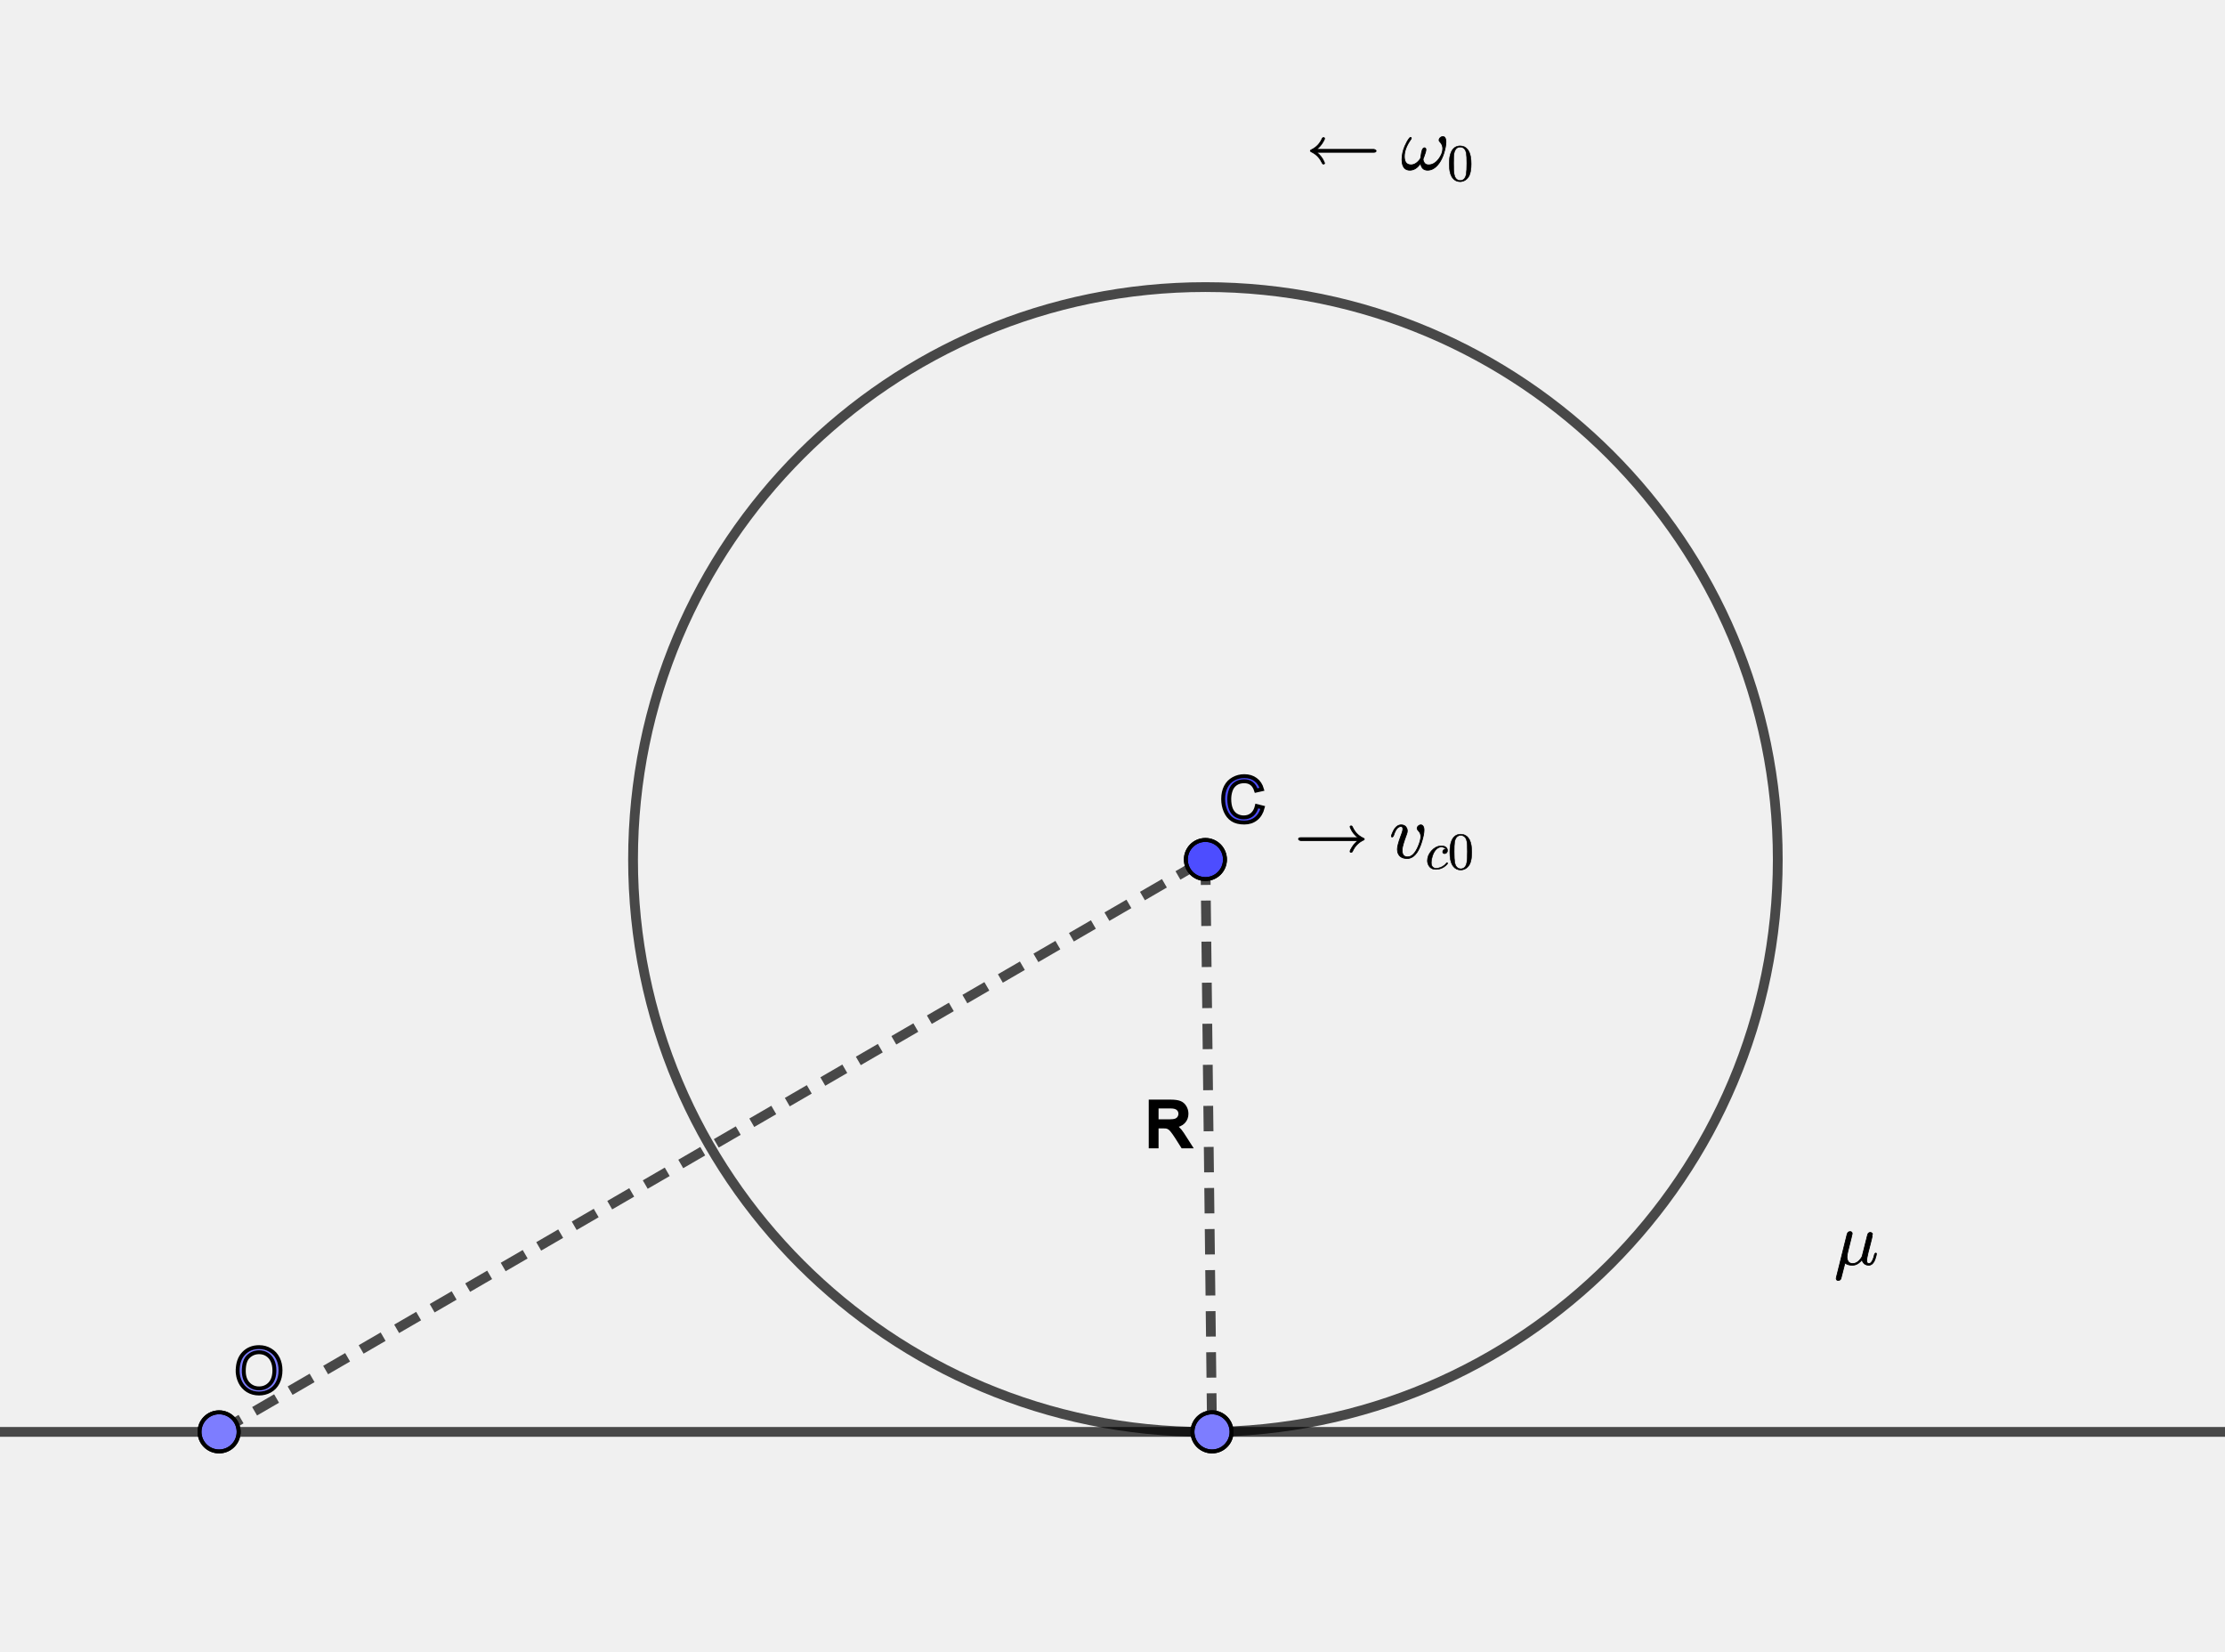
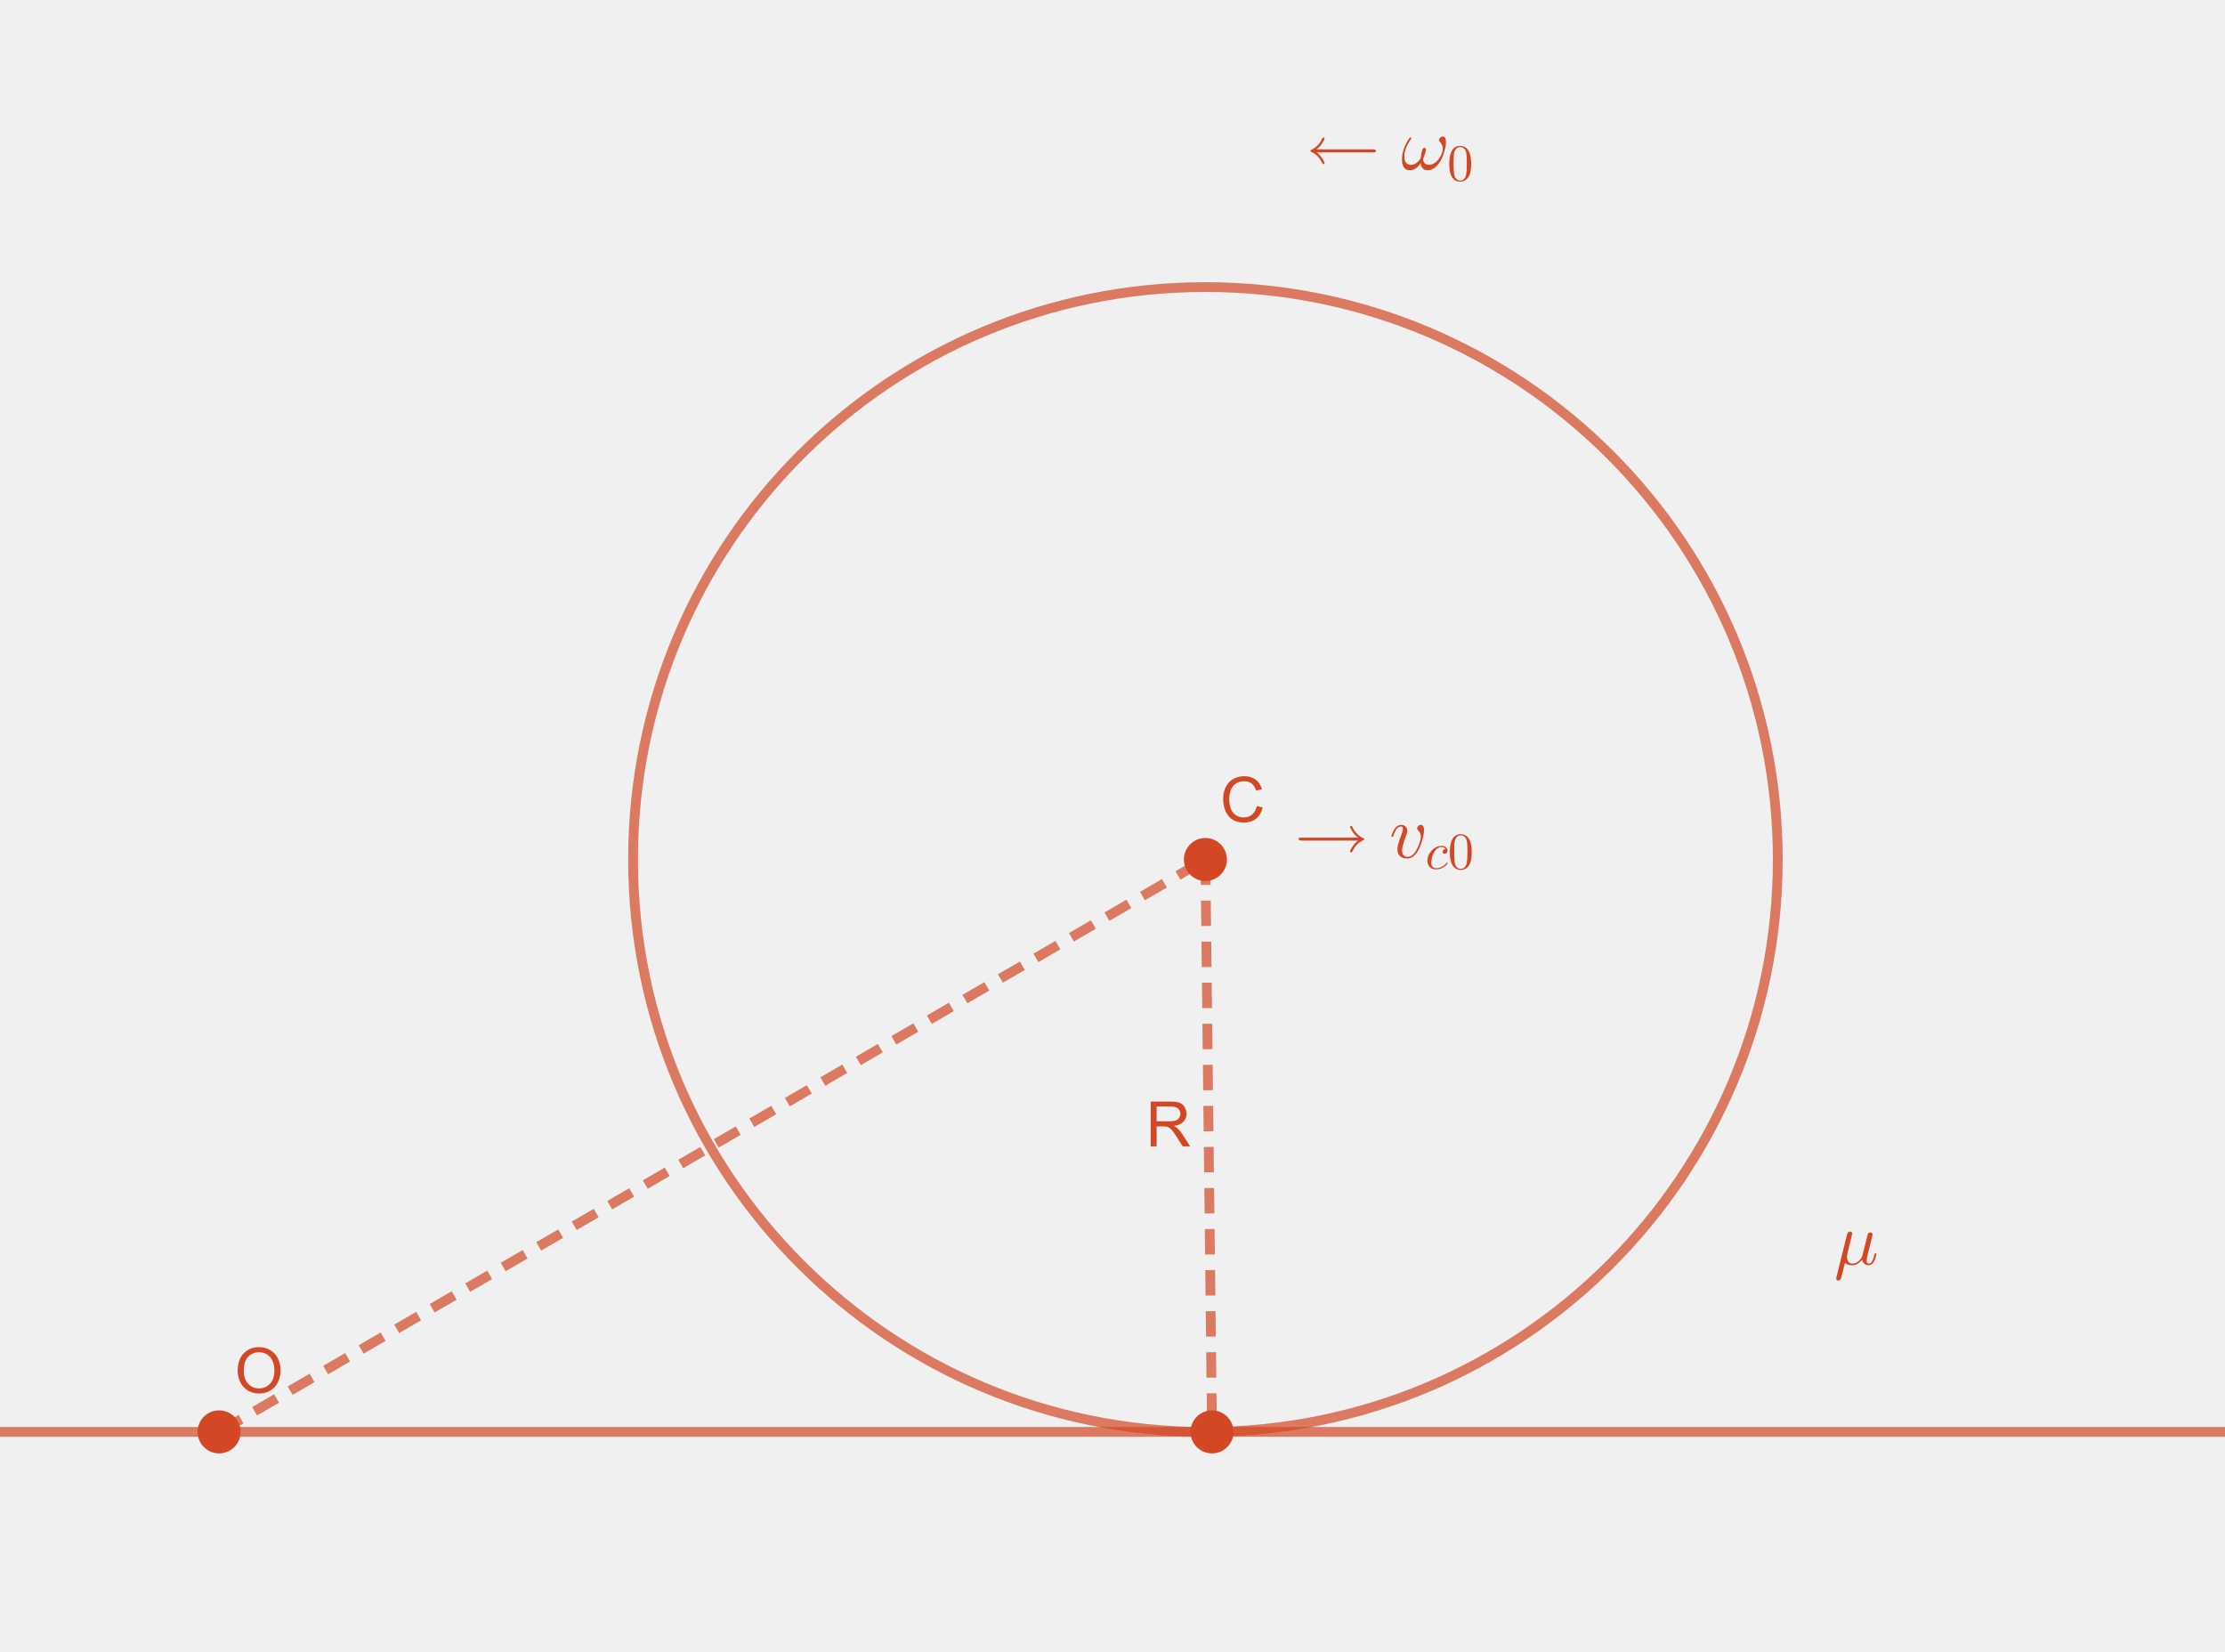
<svg xmlns="http://www.w3.org/2000/svg" width="529.446" height="392.904" baseProfile="full" viewBox="0 0 569 422">
-   <style>
-     /* 默认亮色模式样式 */
-     path, rect, circle {
-     
-       stroke: #000;
-     }
-     /* 暗色模式适配 */
-     @media (prefers-color-scheme: dark) {
-       path, rect, circle {
-         
-         stroke: #fff;
-       }
-     }
-   </style>
  <g stroke-linecap="square" stroke-miterlimit="10">
-     <g fill="none" stroke="#000" stroke-linecap="round" stroke-linejoin="round" stroke-opacity=".698" stroke-width="2.5" clip-path="url(#clip1)">
+     <g fill="none" stroke="#d34724" stroke-linecap="round" stroke-linejoin="round" stroke-opacity=".698" stroke-width="2.5" clip-path="url(#clip1)">
      <path d="M454.63 219.65c0 80.84-65.53 146.37-146.37 146.37s-146.37-65.53-146.37-146.37S227.42 73.28 308.26 73.28s146.37 65.53 146.37 146.37" />
    </g>
-     <g fill="none" stroke="#000" stroke-linecap="round" stroke-linejoin="round" stroke-opacity=".698" stroke-width="2.5" clip-path="url(#clip2)">
+     <g fill="none" stroke="#d34724" stroke-linecap="round" stroke-linejoin="round" stroke-opacity=".698" stroke-width="2.5" clip-path="url(#clip2)">
      <path d="M-5 366.01h580" />
    </g>
-     <g fill="none" stroke="#000" stroke-dasharray="6.5,4" stroke-linecap="butt" stroke-linejoin="round" stroke-opacity=".698" stroke-width="2.5" clip-path="url(#clip3)">
+     <g fill="none" stroke="#d34724" stroke-dasharray="6.5,4" stroke-linecap="butt" stroke-linejoin="round" stroke-opacity=".698" stroke-width="2.5" clip-path="url(#clip3)">
      <path d="M56.027 366.01 308.26 219.65" />
    </g>
-     <g clip-path="url(#clip4)">
+     <g fill="#d34724" clip-path="url(#clip4)">
      <path d="M294.27 293v-11.45h5.07q1.54 0 2.33.31.8.3 1.27 1.08.48.78.48 1.73 0 1.22-.8 2.06-.78.83-2.43 1.05.61.3.92.58.66.61 1.25 1.52l2 3.12h-1.91l-1.51-2.39q-.67-1.03-1.11-1.58-.42-.55-.77-.76-.33-.22-.68-.3-.26-.06-.85-.06h-1.75V293zm1.51-6.41h3.25q1.05 0 1.63-.2.59-.22.89-.69.31-.48.31-1.03 0-.81-.59-1.33-.6-.53-1.86-.53h-3.63z" />
    </g>
-     <g fill="none" stroke="#000" stroke-dasharray="6.5,4" stroke-linecap="butt" stroke-linejoin="round" stroke-opacity=".698" stroke-width="2.5" clip-path="url(#clip5)">
+     <g fill="none" stroke="#d34724" stroke-dasharray="6.5,4" stroke-linecap="butt" stroke-linejoin="round" stroke-opacity=".698" stroke-width="2.5" clip-path="url(#clip5)">
      <path d="m308.26 219.65 1.69 146.36" />
    </g>
-     <g fill="#7d7dff" clip-path="url(#clip6)">
+     <g fill="#d34724" clip-path="url(#clip6)">
      <path d="M314.95 366.01c0 2.76-2.24 5-5 5s-5-2.24-5-5 2.24-5 5-5 5 2.24 5 5" />
    </g>
-     <g fill="none" stroke="#000" stroke-linecap="round" stroke-linejoin="round" clip-path="url(#clip7)">
+     <g fill="none" stroke="#d34724" stroke-linecap="round" stroke-linejoin="round" clip-path="url(#clip7)">
      <path d="M314.95 366.01c0 2.76-2.24 5-5 5s-5-2.24-5-5 2.24-5 5-5 5 2.24 5 5" />
    </g>
-     <g fill="#4d4dff" clip-path="url(#clip8)">
+     <g fill="#d34724" clip-path="url(#clip8)">
      <path d="M313.26 219.65c0 2.76-2.24 5-5 5s-5-2.24-5-5 2.24-5 5-5 5 2.24 5 5" />
    </g>
-     <g fill="none" stroke="#000" stroke-linecap="round" stroke-linejoin="round" clip-path="url(#clip9)">
+     <g fill="none" stroke="#d34724" stroke-linecap="round" stroke-linejoin="round" clip-path="url(#clip9)">
      <path d="M313.26 219.65c0 2.76-2.24 5-5 5s-5-2.24-5-5 2.24-5 5-5 5 2.24 5 5" />
    </g>
-     <g fill="#4d4dff" clip-path="url(#clip10)">
+     <g fill="#d34724" clip-path="url(#clip10)">
      <path d="m321.41 205.98 1.51.38q-.47 1.87-1.72 2.86-1.23.98-3.01.98-1.86 0-3.02-.75-1.15-.76-1.76-2.18-.61-1.44-.61-3.08 0-1.8.68-3.13.69-1.33 1.94-2.01 1.27-.71 2.78-.71 1.72 0 2.89.88 1.18.87 1.64 2.47l-1.5.34q-.39-1.25-1.15-1.81-.75-.58-1.91-.58-1.31 0-2.2.64-.89.63-1.25 1.7t-.36 2.19q0 1.47.42 2.56.44 1.08 1.33 1.63.91.53 1.95.53 1.27 0 2.14-.73.89-.74 1.21-2.18" />
    </g>
-     <g fill="#7d7dff" clip-path="url(#clip11)">
+     <g fill="#d34724" clip-path="url(#clip11)">
      <path d="M61.027 366.01a5 5 0 1 1-10.001-.001 5 5 0 0 1 10.001.001" />
    </g>
-     <g fill="none" stroke="#000" stroke-linecap="round" stroke-linejoin="round" clip-path="url(#clip12)">
+     <g fill="none" stroke="#d34724" stroke-linecap="round" stroke-linejoin="round" clip-path="url(#clip12)">
      <path d="M61.027 366.01a5 5 0 1 1-10.001-.001 5 5 0 0 1 10.001.001" />
    </g>
-     <g fill="#7d7dff" clip-path="url(#clip13)">
+     <g fill="#d34724" clip-path="url(#clip13)">
      <path d="M60.781 350.42q0-2.86 1.531-4.47 1.532-1.61 3.954-1.61 1.578 0 2.843.77 1.282.75 1.953 2.11.672 1.34.672 3.06 0 1.75-.703 3.13-.703 1.37-2 2.09-1.281.7-2.781.7-1.609 0-2.891-.78-1.265-.8-1.921-2.14-.657-1.36-.657-2.86m1.563.02q0 2.08 1.109 3.26 1.109 1.19 2.797 1.19 1.703 0 2.812-1.2 1.11-1.21 1.11-3.41 0-1.4-.484-2.44-.469-1.04-1.376-1.62t-2.046-.58q-1.61 0-2.766 1.11t-1.156 3.69" />
    </g>
-     <g clip-path="url(#clip14)" transform="matrix(.19 0 0 .19 334 43.189)">
+     <g fill="#d34724" clip-path="url(#clip14)" transform="matrix(.19 0 0 .19 334 43.189)">
      <path d="M91-23H14.094q6.812 5 10.203 12.906.609 1.297.609 1.688 0 1.203-1.5 1.203-1.109 0-1.703-1.39-4.297-9.313-12.5-13.907l-2.297-1.203Q5.703-24.406 5.703-25t1-1.203q-.203.109.39-.203 10.11-4.797 14.704-15.391.5-1 1.609-1 1.5 0 1.5 1.203 0 1.5-2.906 6-3.297 5.188-7.906 8.594H91q3 .5 3.297 2 0 2-3.297 2" />
    </g>
-     <g clip-path="url(#clip15)" transform="matrix(.19 0 0 .19 358.28 43.189)">
+     <g fill="#d34724" clip-path="url(#clip15)" transform="matrix(.19 0 0 .19 358.28 43.189)">
      <path d="M26.406-8.203q-6.312 9.297-14.5 9.297-8.703 0-10.312-10-.297-2-.297-4.188 0-8.906 3.797-18 3.11-7.109 6.109-10.812 1-1.188 1.5-1.188 1.203 0 1.203 1.188 0 .5-1 1.906Q4.5-28 4.5-17.5q0 9.5 6.406 11.094 1.094.312 2.391.312 6.797 0 12.406-7.703.703-.703.891-2.703 1-7.297 2.109-10.094 1.297-2.5 2.797-2.5 1.906 0 2.094 2.297 0 2.797-2.797 10-.203.703-.5 1.297-.594 1.094-.594 1.594 0 2.812 2 5.5 1.797 2.312 5.5 2.312 7.703 0 13.891-8.312 5.109-7 5.109-13.594 0-5.094-3.5-8.703-1.5-1.297-1.5-2.703 0-2.5 2.703-4.094 1.094-.703 2.297-.703 3.703 0 4.203 5.406.094 1.094.094 1.703 0 6.391-3 15.797-2.5 7.703-6.406 13.094-6.797 9.297-15.297 9.297-8.094 0-9.391-9.297" />
    </g>
-     <g clip-path="url(#clip16)" transform="translate(370.1 46.039)scale(.133)">
+     <g fill="#d34724" clip-path="url(#clip16)" transform="translate(370.1 46.039)scale(.133)">
      <path d="M46-32q0 14.594-3.703 22.594-5.891 11.203-17.391 11.61-9.109 0-14.609-7.204-1.094-1.297-1.89-2.906-4.5-8.297-4.5-24.094 0-14.703 3.687-22.703 5-11.203 16.203-11.891H25q8.906 0 14.5 7.094v.094q1.406 1.812 2.5 4 4 8.5 4 23.406M24.906 0q6.297 0 9.688-6.094 1.406-2.703 2-6.406 1.109-6.406 1.109-20.703 0-13.891-1-19.5-1.797-9.5-9.203-11.391-1.297-.312-2.594-.312-7 0-10.203 7Q13.594-55 13-51.594q-.797 5.391-.797 18.391 0 15.109 1.094 21.109Q15.094-2.5 22.094-.406 23.5 0 24.906 0" />
    </g>
-     <g clip-path="url(#clip17)" transform="matrix(.19 0 0 .19 331 219.19)">
+     <g fill="#d34724" clip-path="url(#clip17)" transform="matrix(.19 0 0 .19 331 219.19)">
      <path d="M85.797-23H8.907q-3-.5-3.313-2 0-2 3.312-2h76.891Q79-32 75.594-39.906L75.5-40q-.5-1.297-.5-1.594 0-1.203 1.5-1.203 1.094 0 1.703 1.391 4.391 9.906 13.594 14.609h.109l.094.094h.094q.703.406 1.406.703.406 0 .703 1 0 .703-.906 1.203-.203 0-.5.203-9.891 4.688-14.5 15-.094.094-.203.39-.5 1-1.594 1-1.5 0-1.5-1.202 0-1.5 2.906-6 3.297-5.188 7.891-8.594" />
    </g>
-     <g clip-path="url(#clip18)" transform="matrix(.19 0 0 .19 355.28 219.19)">
+     <g fill="#d34724" clip-path="url(#clip18)" transform="matrix(.19 0 0 .19 355.28 219.19)">
      <path d="M46.797-37.203q0 5.5-3 15.406Q38-2.407 27.703.593q-1.609.5-3.406.5-9.094 0-12.094-6.296-1.297-2.594-1.297-6.094 0-5.203 4.594-17.609l1.094-2.891q1.703-4.406 1.703-7 0-3.203-2.5-3.203-5.391 0-8.89 8.906-.704 1.594-1.204 3.5-1.11 1.688-1.61 1.797-1.187 0-1.187-1 0-1.797 2.188-6.297 4.312-9.109 11-9.109 5.312 0 7.406 4.5.797 1.703.797 3.703 0 2.094-1.203 5-5.391 14.406-5.797 19.906v1.297q0 8 6.406 8.703h1q8.094 0 14-13.609 3.5-8 3.797-13.5 0-5-3.406-8.203-1.594-1.594-1.594-3 0-2.5 2.594-4.094 1.109-.703 2.312-.703 2.891 0 4 3.703.391 1.406.391 3.297" />
    </g>
-     <g clip-path="url(#clip19)" transform="translate(364.49 222.04)scale(.133)">
+     <g fill="#d34724" clip-path="url(#clip19)" transform="translate(364.49 222.04)scale(.133)">
      <path d="M39.594-38Q36.797-41.594 31-42q-6.5 0-11.797 6.594-1.297 1.609-2.297 3.406-4 7.297-5.203 17.203Q11.5-13.203 11.5-12q0 8.203 5.594 10.297 1.406.61 3.406.61 9 0 16.203-6Q38.797-8.798 40.5-11q.703-1 1.297-1 .906 0 1.203 1.297 0 1.11-3.406 4.297-8.297 7.5-19.297 7.5-9.5 0-13.797-7.594-2.406-4.094-2.406-9.297 0-10.203 7.812-18.906 7.688-8.594 17.188-9.391.906-.109 1.812-.109 7.688 0 10.688 4.703 1.109 1.797 1.109 3.906 0 4.391-3.5 6-1 .391-2.109.391-3 0-3.594-2.594-.094-.406-.094-.906 0-2.203 1.797-3.891Q36.594-38 39.594-38" />
    </g>
-     <g clip-path="url(#clip20)" transform="translate(370.25 222.04)scale(.133)">
+     <g fill="#d34724" clip-path="url(#clip20)" transform="translate(370.25 222.04)scale(.133)">
      <path d="M46-32q0 14.594-3.703 22.594-5.891 11.203-17.391 11.61-9.109 0-14.609-7.204-1.094-1.297-1.89-2.906-4.5-8.297-4.5-24.094 0-14.703 3.687-22.703 5-11.203 16.203-11.891H25q8.906 0 14.5 7.094v.094q1.406 1.812 2.5 4 4 8.5 4 23.406M24.906 0q6.297 0 9.688-6.094 1.406-2.703 2-6.406 1.109-6.406 1.109-20.703 0-13.891-1-19.5-1.797-9.5-9.203-11.391-1.297-.312-2.594-.312-7 0-10.203 7Q13.594-55 13-51.594q-.797 5.391-.797 18.391 0 15.109 1.094 21.109Q15.094-2.5 22.094-.406 23.5 0 24.906 0" />
    </g>
-     <g clip-path="url(#clip21)" transform="matrix(.19 0 0 .19 469 323.19)">
+     <g fill="#d34724" clip-path="url(#clip21)" transform="matrix(.19 0 0 .19 469 323.19)">
      <path d="m23.094-35.094-4.188 16.797q-1.406 5.594-1.406 8.5.5 8.39 7.406 8.703 6.797 0 11.891-7.61 1-1.593 1.109-1.999.797-2.5 2.594-10.203l4.703-18.688q.797-3.5 3.891-3.5 2.5.5 2.906 2.688 0-.188-1.5 6.703-1.406 5.109-1.703 6.797L46-16.094q-2 8.688-2 10.39 0 4.61 3 4.61 3.797 0 6.406-8 .5-1.703 1.188-4.406.812-1.703 1.406-1.797 1.203 0 1.203 1 0 1.5-1.797 7-.609 1.703-1.203 2.89-2.797 5.5-7.406 5.5-5.5 0-8-4.593-.703-1.203-1-2.703Q33.094-.703 28.5.594q-1.906.5-4 .5-6 0-9.703-3.094-5.094 20.5-5.5 21.5-1.39 2.094-3.5 2.094-2.297 0-2.703-2.094Q3 19.203 3 18.906q0-.406.297-1.609l14.406-57.891q.891-3.5 4-3.609 2.594 0 2.891 2.703 0 .094-1.5 6.406" />
    </g>
  </g>
</svg>
